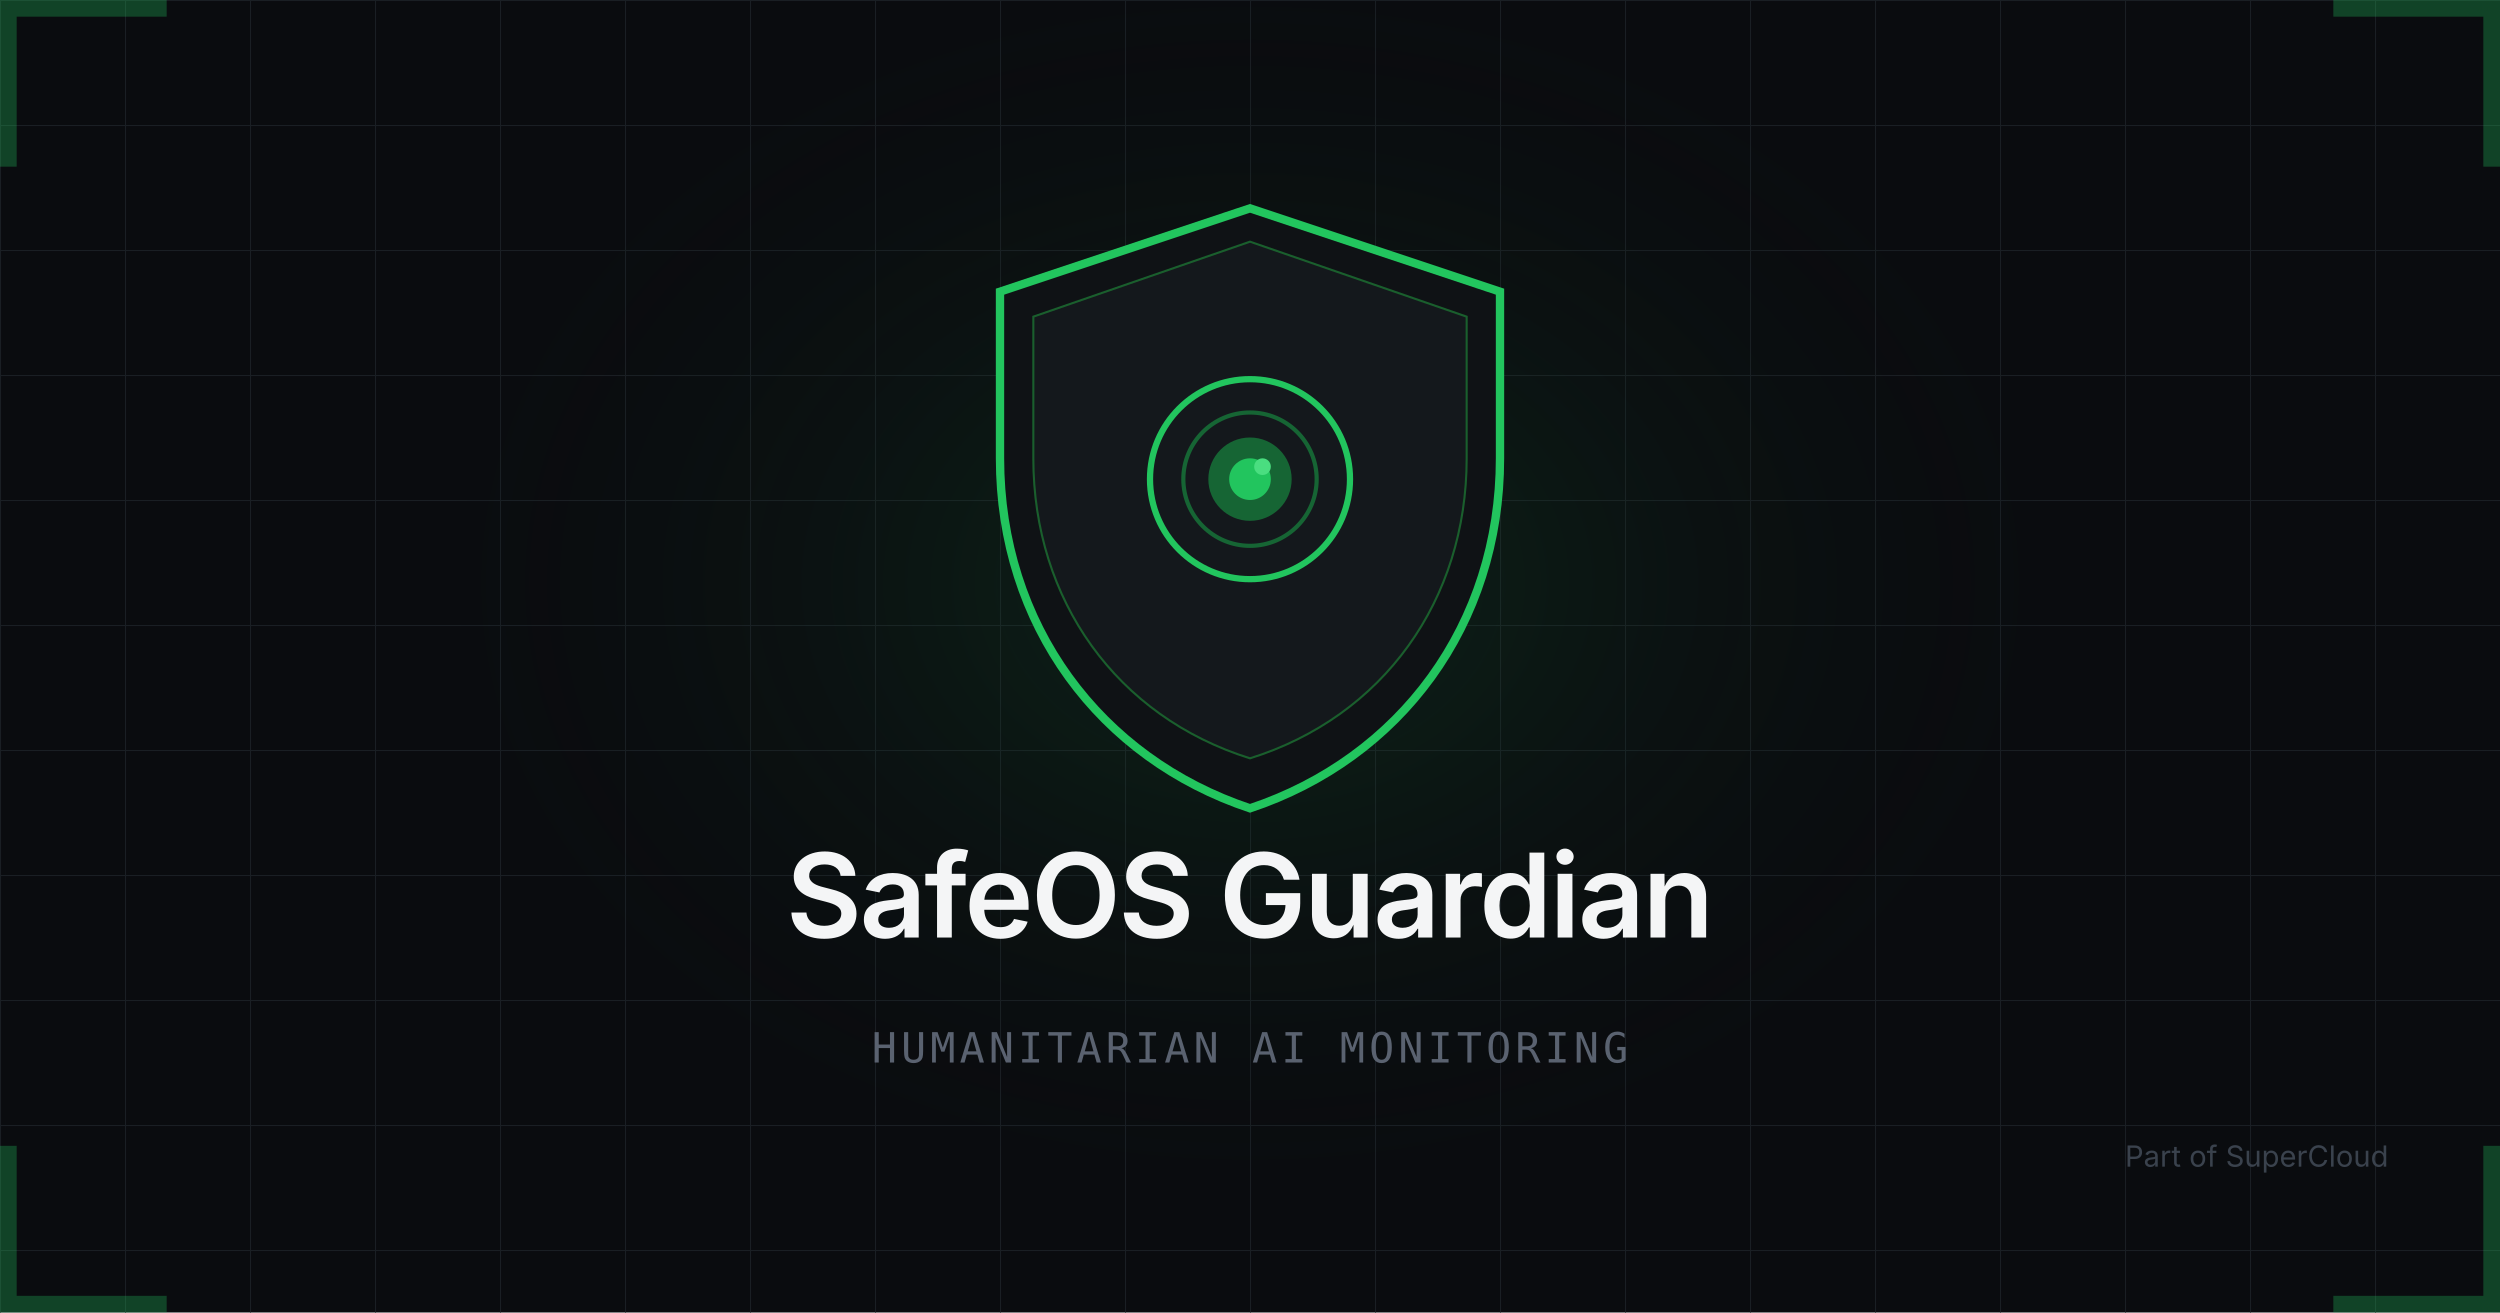
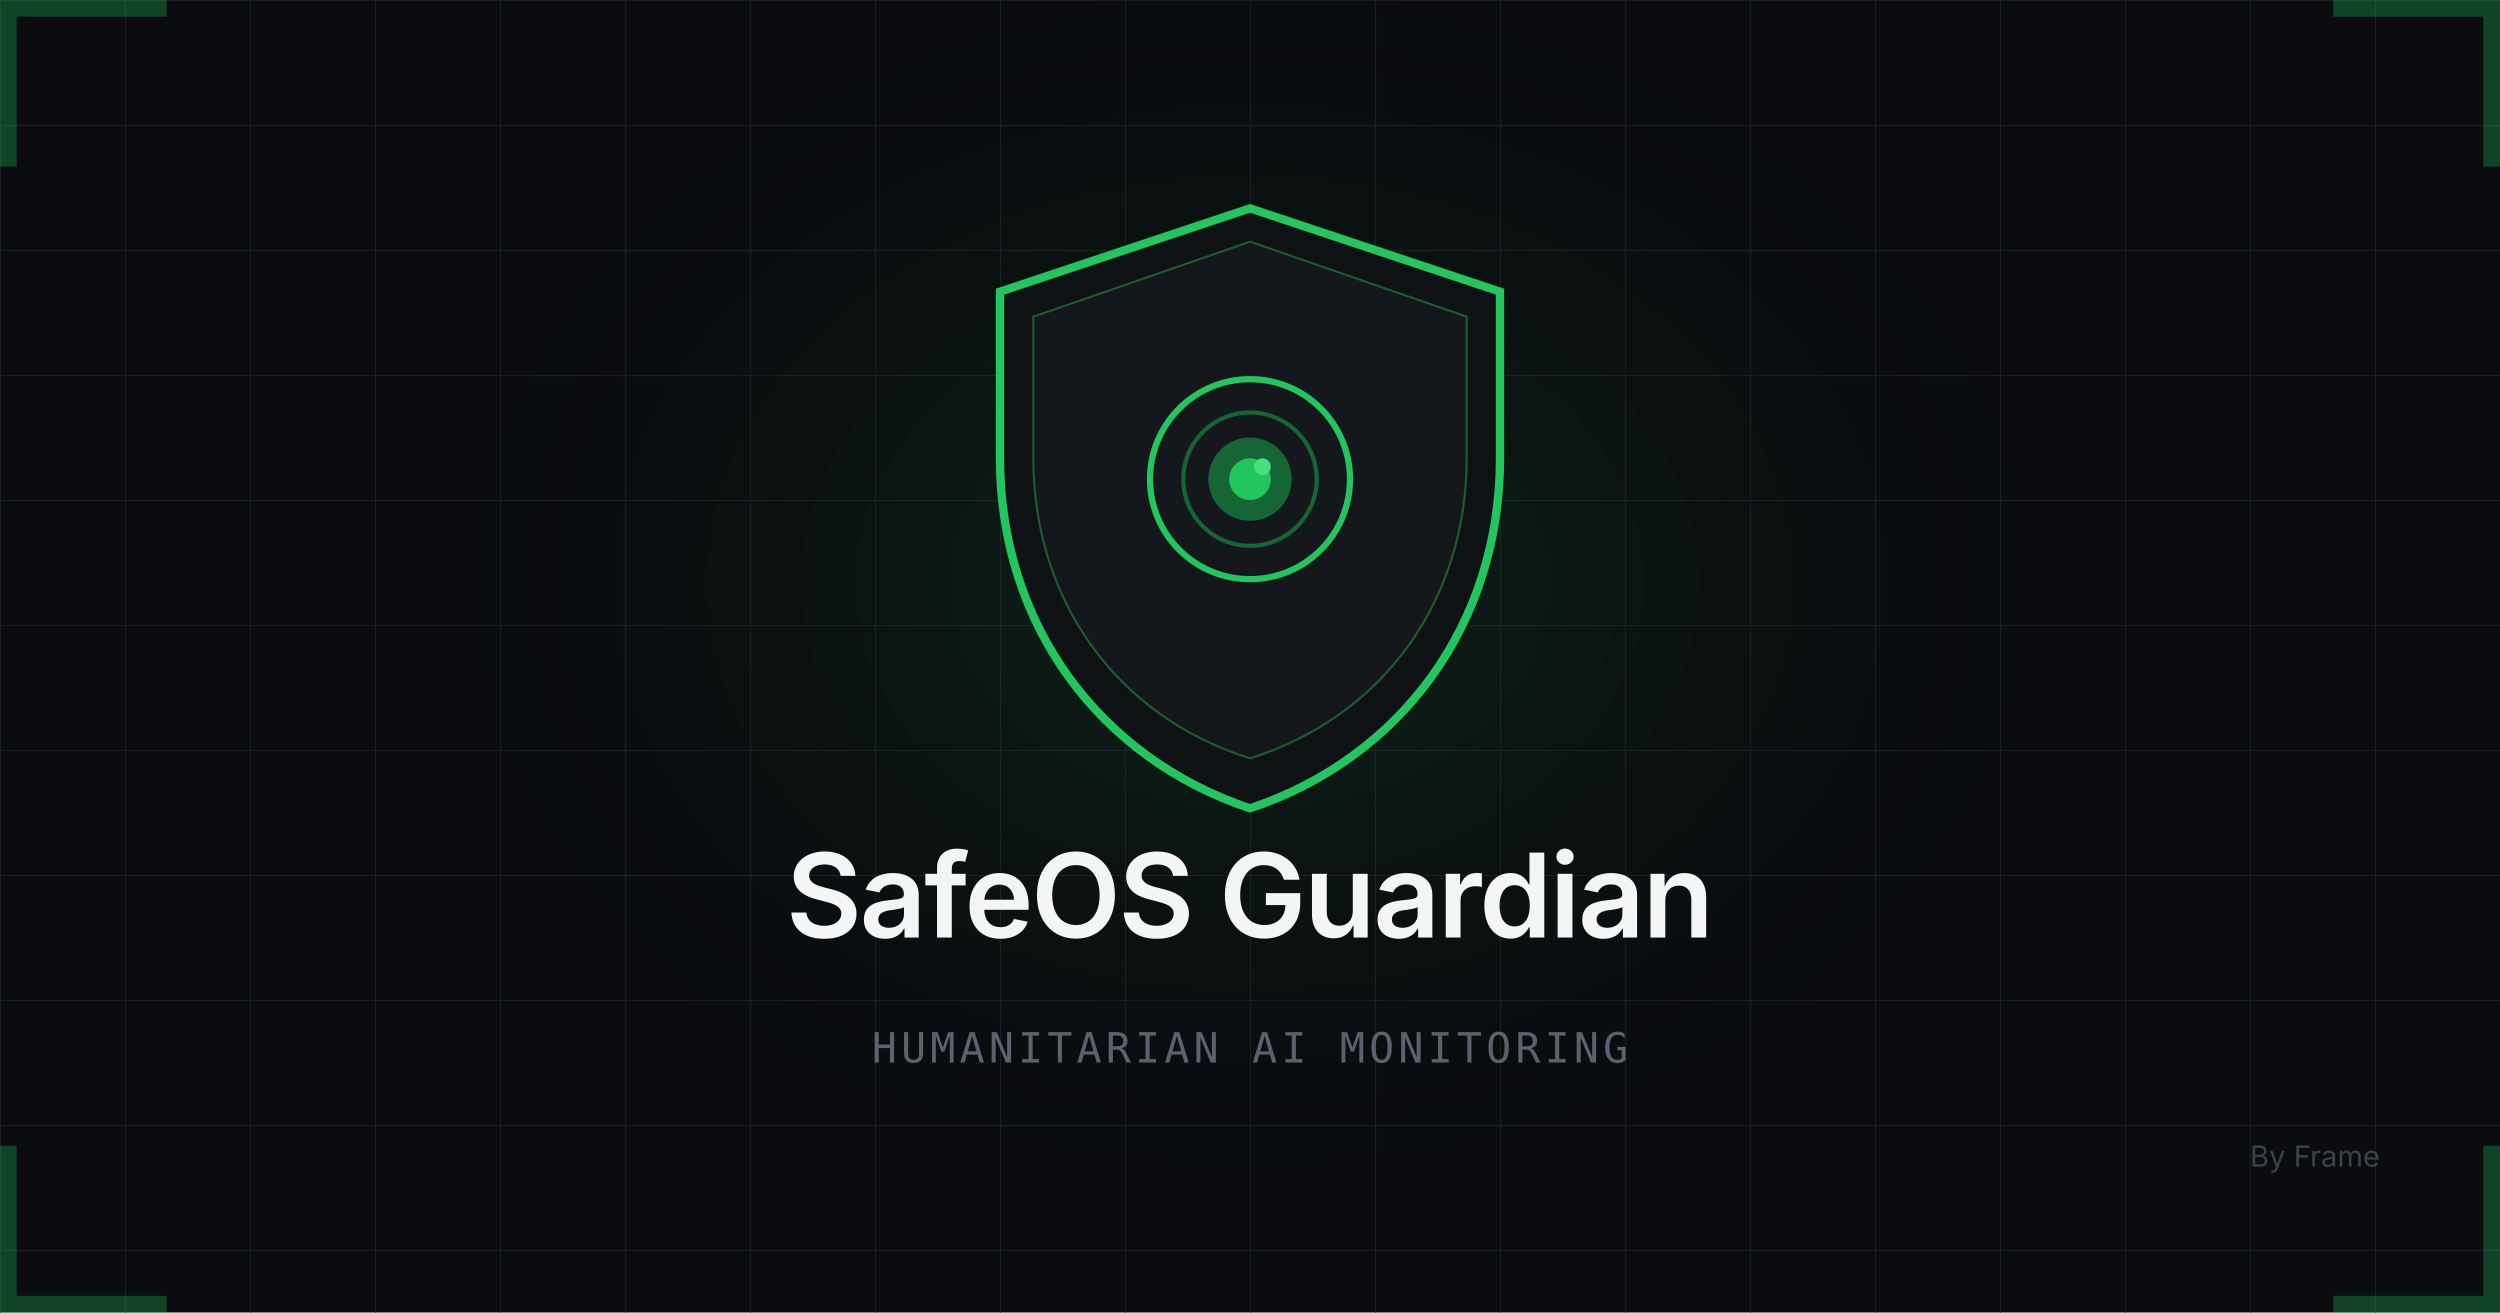
<svg xmlns="http://www.w3.org/2000/svg" width="1200" height="630" viewBox="0 0 1200 630" fill="none">
  <rect width="1200" height="630" fill="#0A0C0F" />
  <defs>
    <pattern id="grid" width="60" height="60" patternUnits="userSpaceOnUse">
      <path d="M 60 0 L 0 0 0 60" fill="none" stroke="#1A1F24" stroke-width="1" />
    </pattern>
  </defs>
  <rect width="1200" height="630" fill="url(#grid)" />
  <defs>
    <radialGradient id="glow" cx="50%" cy="50%" r="50%">
      <stop offset="0%" stop-color="#166534" stop-opacity="0.3" />
      <stop offset="100%" stop-color="#0A0C0F" stop-opacity="0" />
    </radialGradient>
  </defs>
  <ellipse cx="600" cy="280" rx="400" ry="300" fill="url(#glow)" />
  <g transform="translate(480, 100)">
    <path d="M120 0L0 40V120C0 200 48 264 120 288C192 264 240 200 240 120V40L120 0Z" fill="#0F1215" stroke="#22C55E" stroke-width="4" />
    <path d="M120 16L16 52V120C16 188 56 244 120 264C184 244 224 188 224 120V52L120 16Z" fill="#14181C" stroke="#1A5F2D" stroke-width="1" />
    <circle cx="120" cy="130" r="48" fill="none" stroke="#22C55E" stroke-width="3" />
    <circle cx="120" cy="130" r="32" fill="none" stroke="#166534" stroke-width="2" />
    <circle cx="120" cy="130" r="20" fill="#166534" />
    <circle cx="120" cy="130" r="10" fill="#22C55E" />
    <circle cx="126" cy="124" r="4" fill="#4ADE80" />
  </g>
  <text x="600" y="450" text-anchor="middle" fill="#F4F5F6" font-family="Inter, system-ui, sans-serif" font-size="56" font-weight="600" letter-spacing="-0.02em">
    SafeOS Guardian
  </text>
  <text x="600" y="510" text-anchor="middle" fill="#5A6270" font-family="JetBrains Mono, monospace" font-size="20" letter-spacing="0.1em">
    HUMANITARIAN AI MONITORING
  </text>
-   <g transform="translate(1020, 560)">
+   <g transform="translate(1080, 560)">
    <text fill="#3A424D" font-family="Inter, system-ui, sans-serif" font-size="14">
-       Part of SuperCloud
+       By Frame
    </text>
  </g>
  <path d="M0 0L80 0L80 8L8 8L8 80L0 80Z" fill="#22C55E" opacity="0.3" />
  <path d="M1200 0L1120 0L1120 8L1192 8L1192 80L1200 80Z" fill="#22C55E" opacity="0.3" />
  <path d="M0 630L80 630L80 622L8 622L8 550L0 550Z" fill="#22C55E" opacity="0.3" />
  <path d="M1200 630L1120 630L1120 622L1192 622L1192 550L1200 550Z" fill="#22C55E" opacity="0.3" />
</svg>
